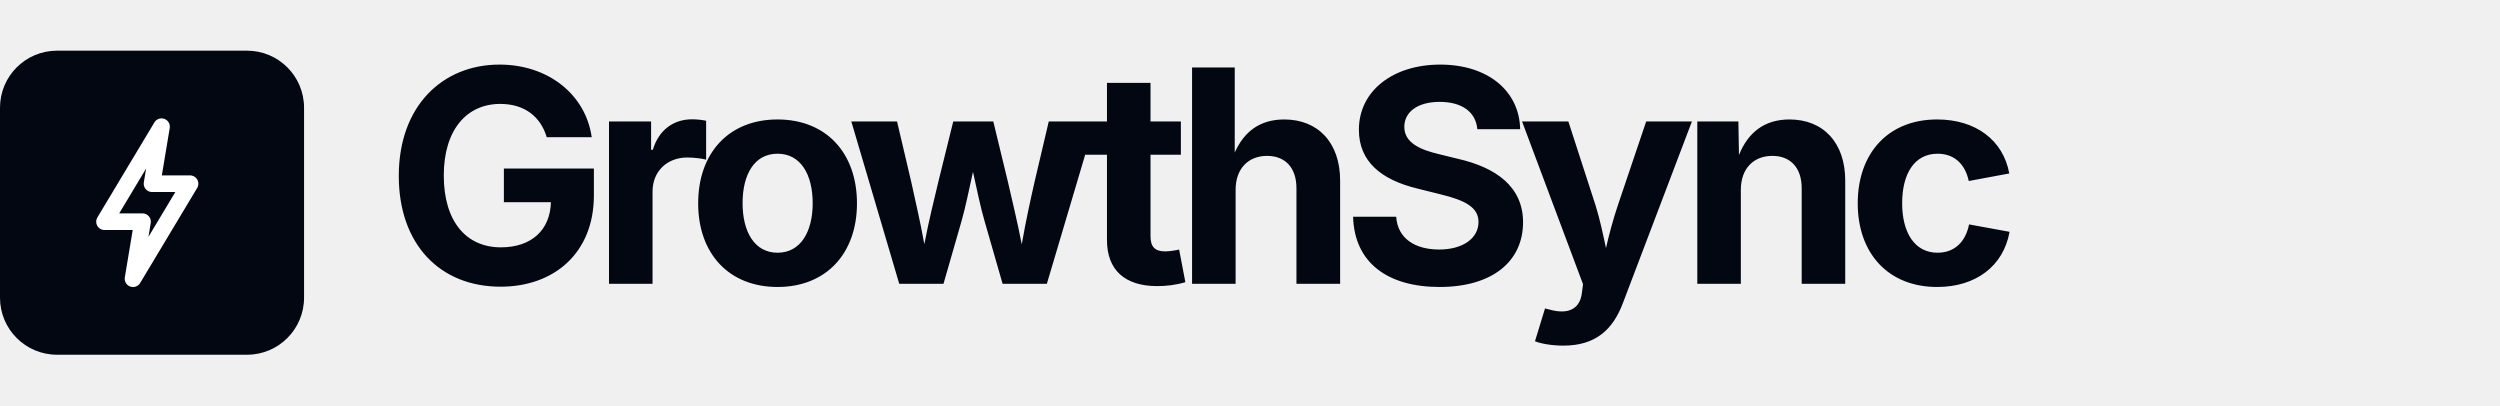
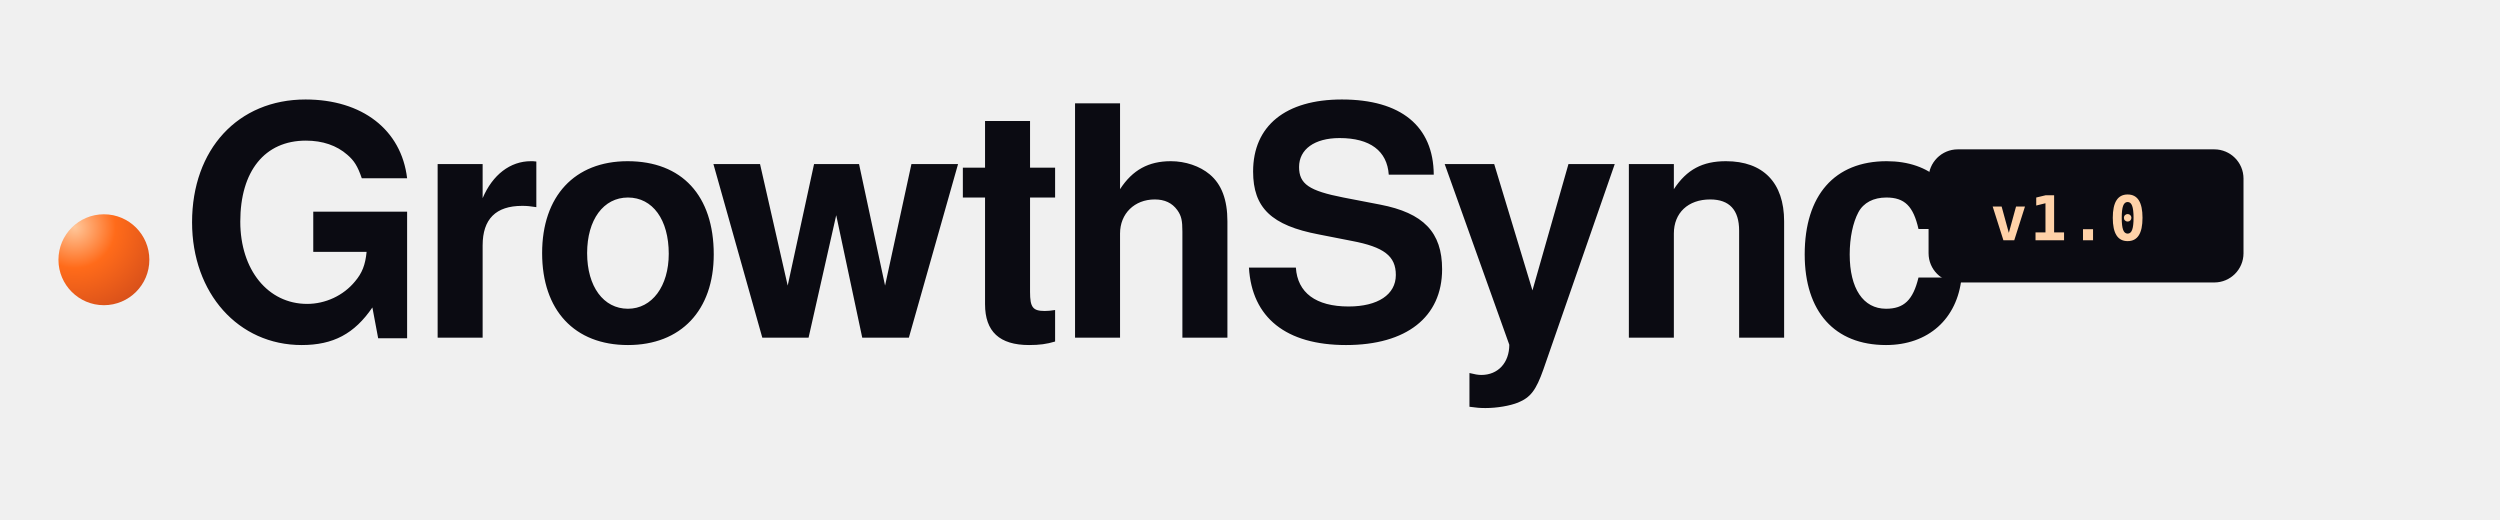
- <svg xmlns="http://www.w3.org/2000/svg" width="1480" height="240" viewBox="0 0 1480 240" fill="none">
-   <g transform="translate(0 30) scale(0.3515625)">
-     <rect width="512" height="512" rx="96" fill="#030712" />
-     <path d="M272 128L176 288h64l-16 96 96-160h-64l16-96z" stroke="#FFFFFF" stroke-linecap="round" stroke-linejoin="round" stroke-width="28" />
-   </g>
-   <text x="228" y="168" fill="#030712" font-family="Outfit, Inter, system-ui, sans-serif" font-size="176" font-weight="700" letter-spacing="-0.06em">GrowthSync</text>
+ <svg xmlns="http://www.w3.org/2000/svg" width="1540" height="320" viewBox="0 0 1540 320" fill="none">
+   <circle cx="64" cy="160" r="28" fill="url(#dot)" />
+   <text x="110" y="208" fill="#0B0B12" font-family="Hanken Grotesk, Helvetica Neue, Helvetica, Arial, sans-serif" font-size="198" font-weight="900" letter-spacing="-0.035em">GrowthSync</text>
+   <rect x="1188" y="92" width="194" height="82" rx="18" fill="#0B0B12" />
+   <text x="1226" y="148" fill="#FFD2A8" font-family="Space Mono, Menlo, Consolas, monospace" font-size="38" font-weight="700" letter-spacing="0.04em">v1.0</text>
+   <defs>
+     <radialGradient id="dot" cx="0" cy="0" r="1" gradientUnits="userSpaceOnUse" gradientTransform="translate(46 140) rotate(48) scale(56)">
+       <stop stop-color="#FFC79A" />
+       <stop offset="0.45" stop-color="#FF6B1A" />
+       <stop offset="1" stop-color="#D8501A" />
+     </radialGradient>
+   </defs>
</svg>
